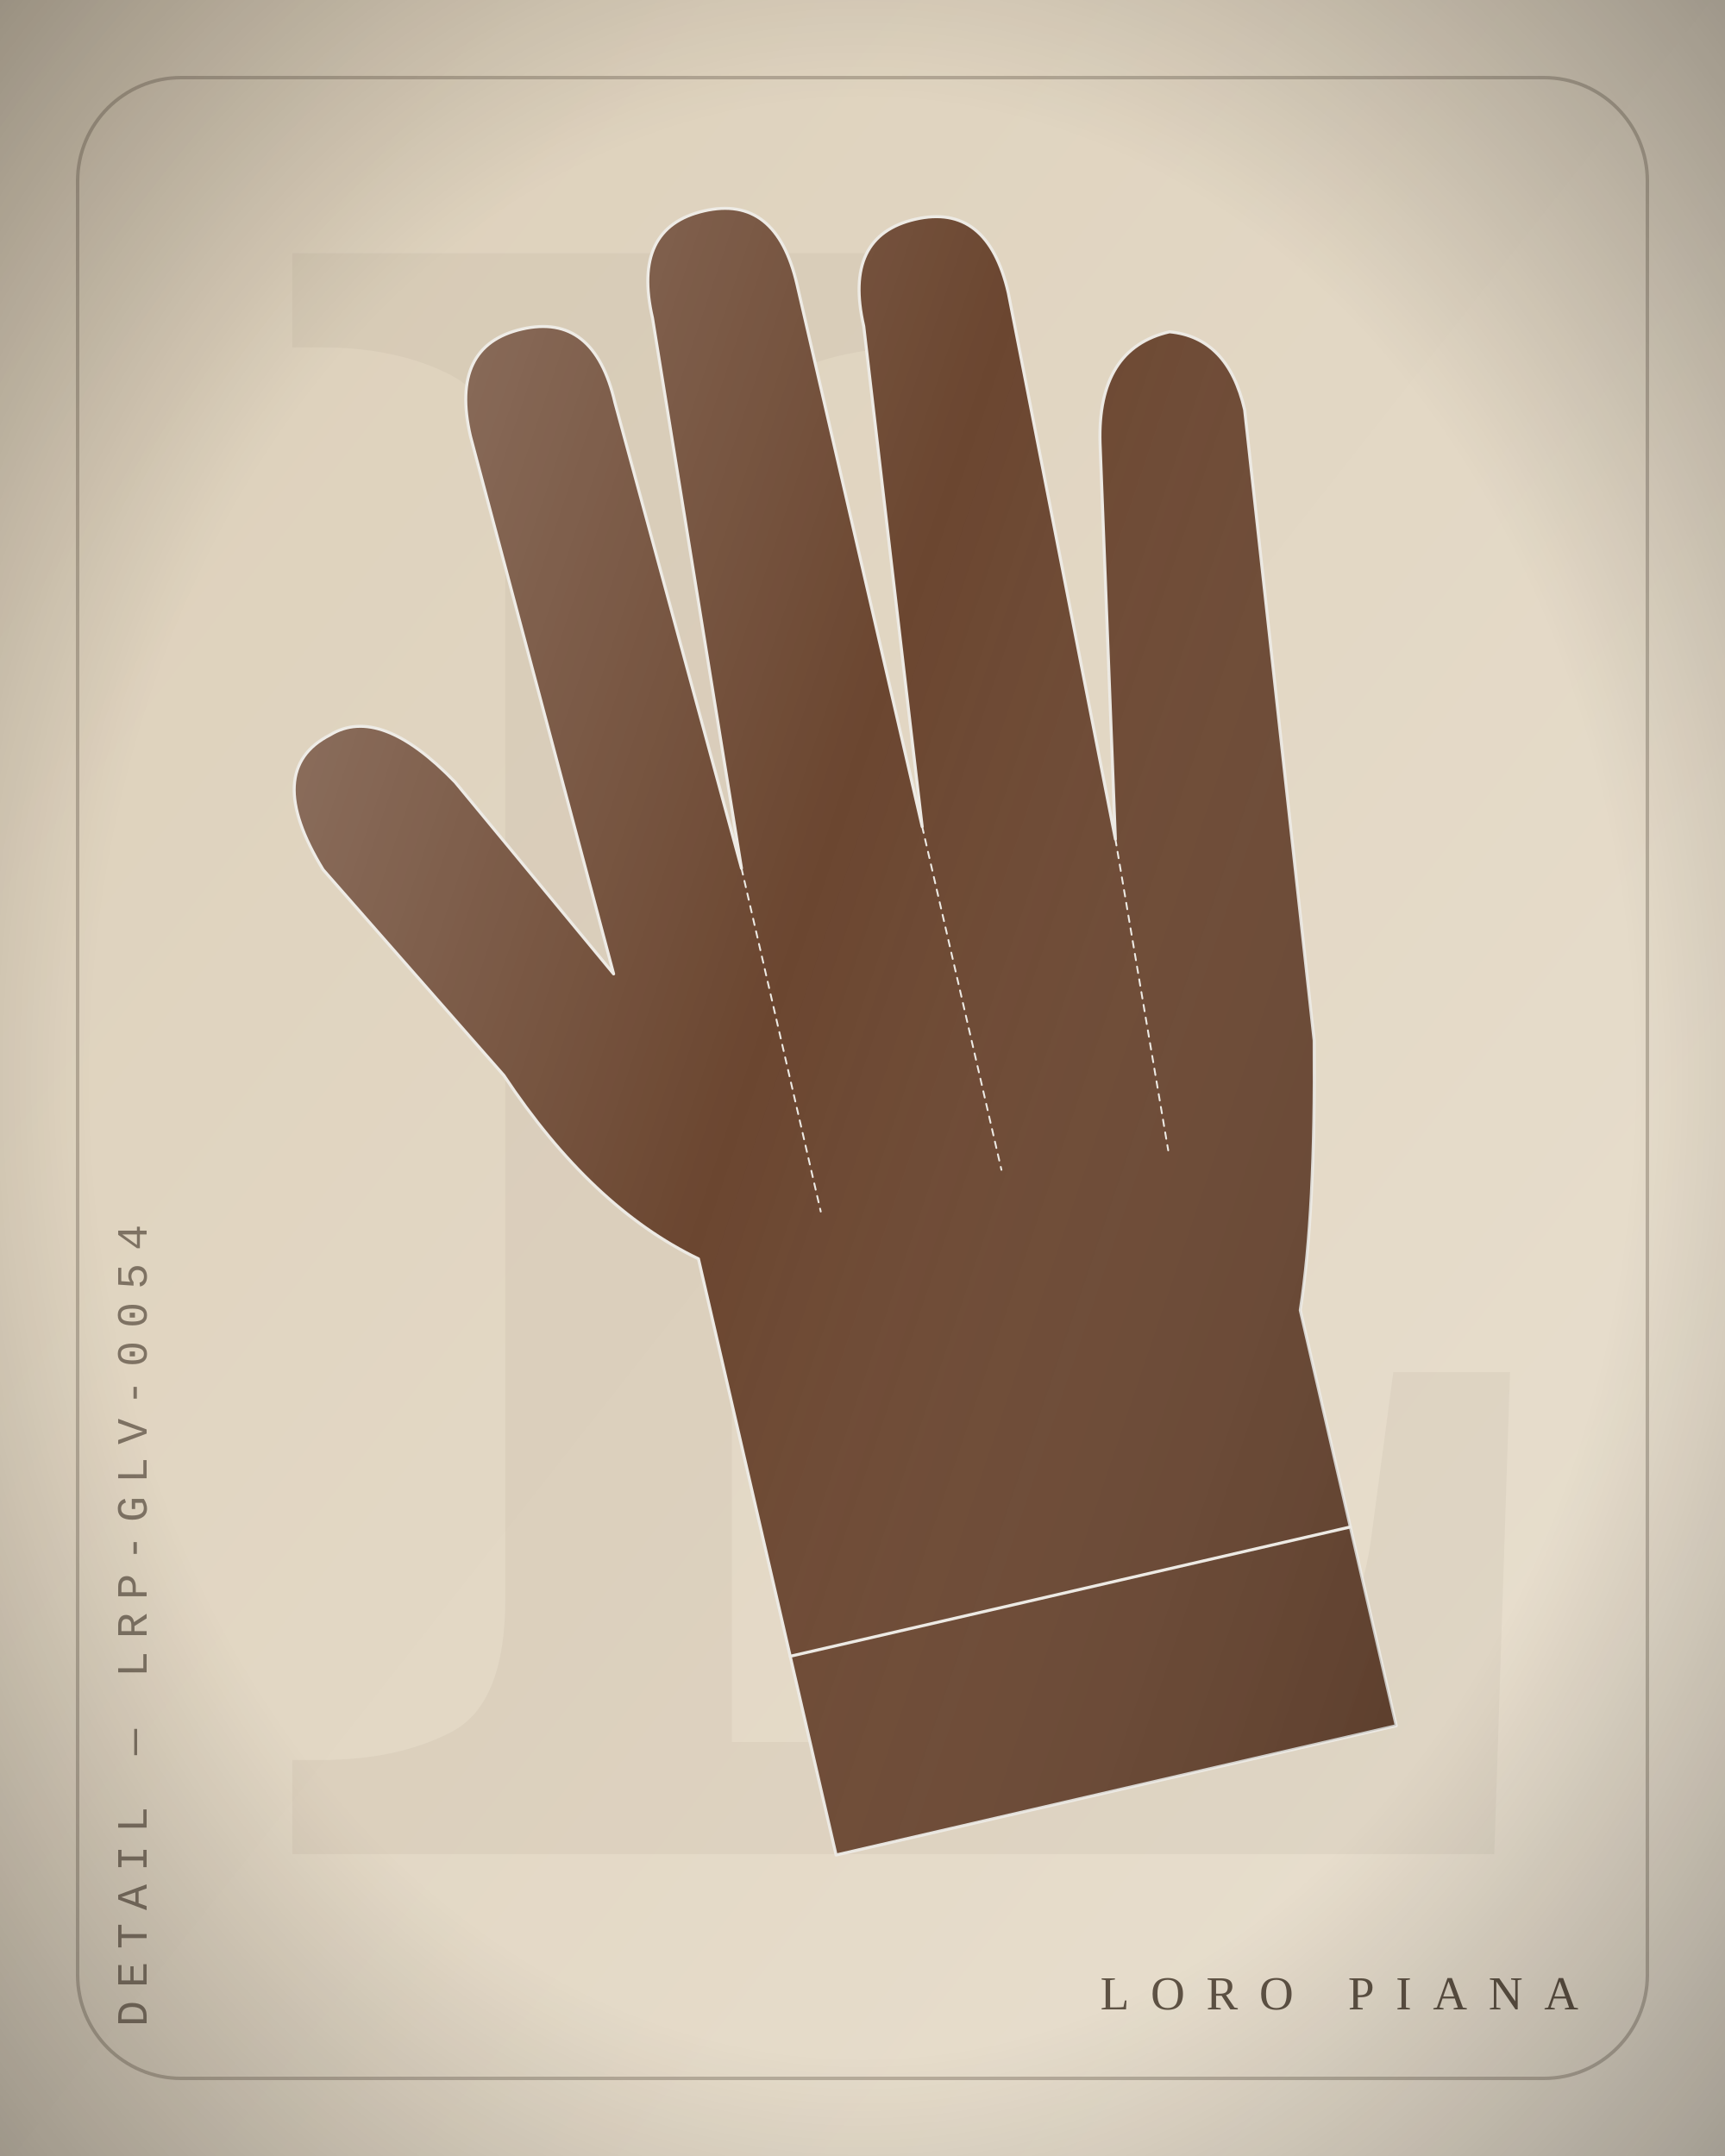
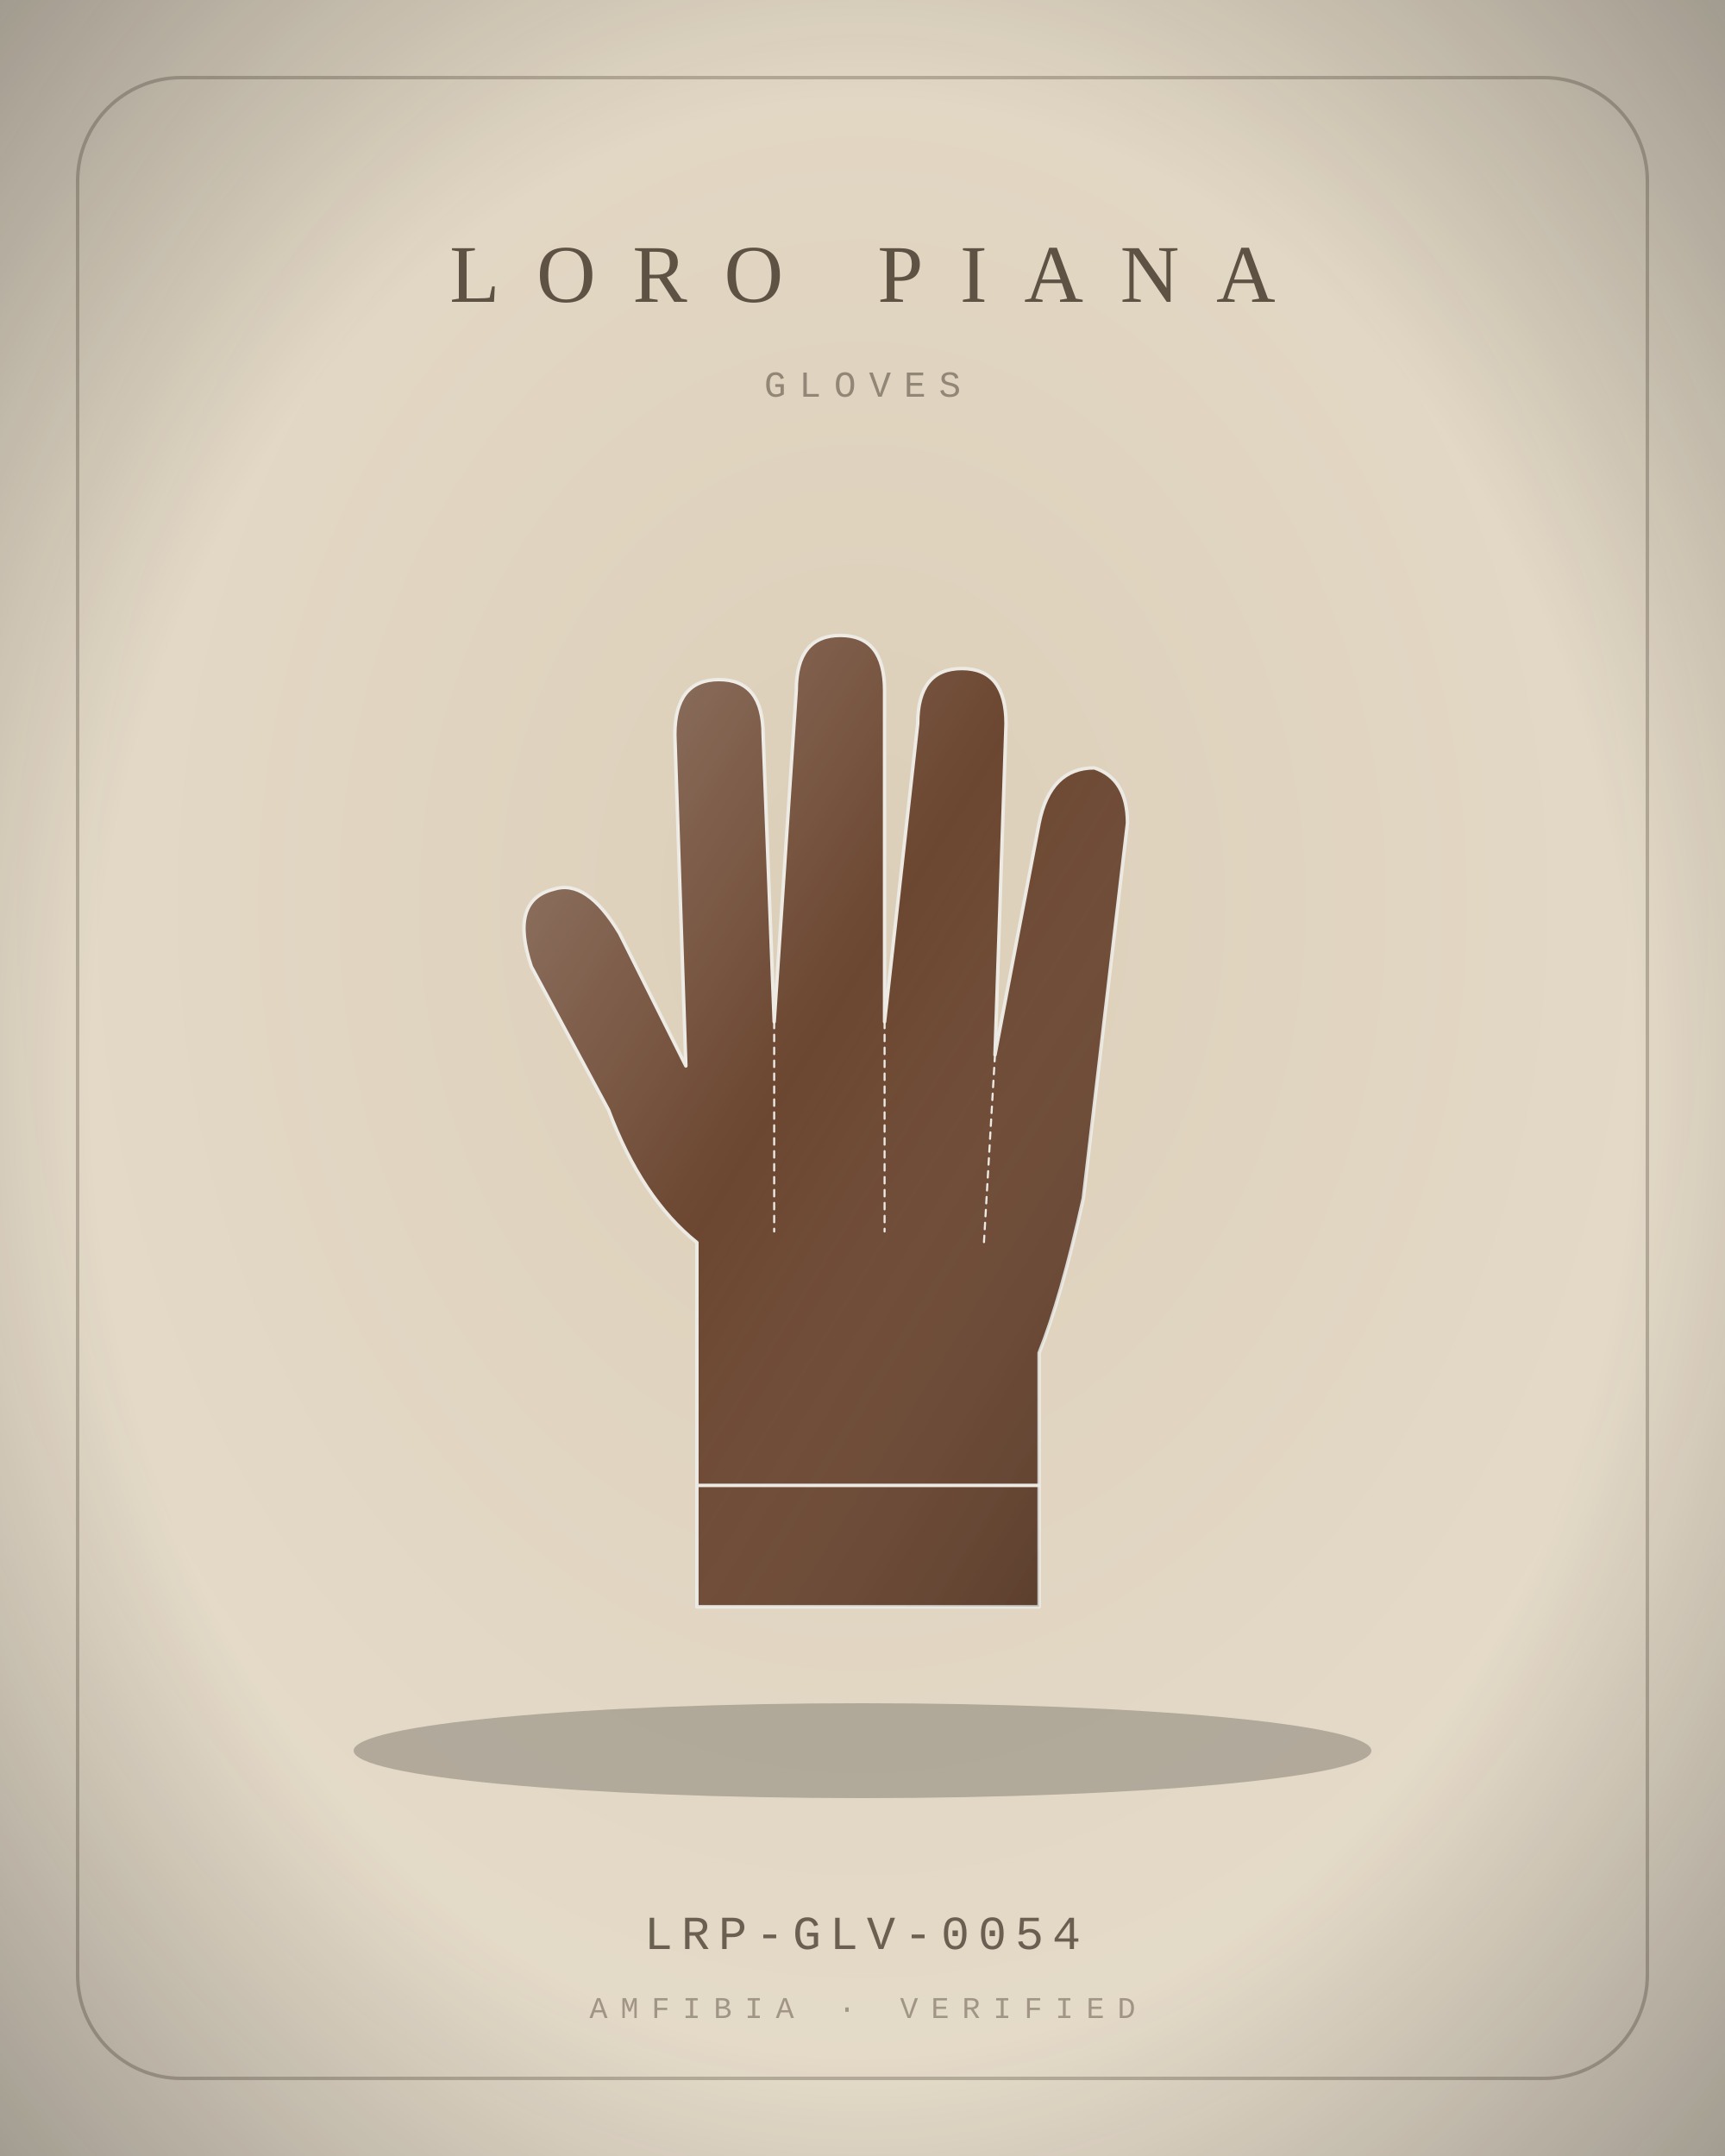
<svg xmlns="http://www.w3.org/2000/svg" viewBox="0 0 400 500" width="800" height="1000">
  <defs>
    <radialGradient id="bg" cx="50%" cy="42%" r="80%">
      <stop offset="0" stop-color="#DCCFB9" />
      <stop offset="1" stop-color="#E9E0D0" />
    </radialGradient>
    <linearGradient id="bgd" x1="0" y1="0" x2="1" y2="1">
      <stop offset="0" stop-color="#DCCFB9" />
      <stop offset="1" stop-color="#E9E0D0" />
    </linearGradient>
    <linearGradient id="sheen" x1="0" y1="0" x2="1" y2="1">
      <stop offset="0" stop-color="#fff" stop-opacity=".30" />
      <stop offset=".45" stop-color="#fff" stop-opacity="0" />
      <stop offset="1" stop-color="#000" stop-opacity=".22" />
    </linearGradient>
    <linearGradient id="multi" x1="0" y1="0" x2="1" y2="1">
      <stop offset="0" stop-color="#B3122E" />
      <stop offset=".35" stop-color="#C9A227" />
      <stop offset=".7" stop-color="#2F5D46" />
      <stop offset="1" stop-color="#3557A0" />
    </linearGradient>
    <radialGradient id="vig" cx="50%" cy="50%" r="75%">
      <stop offset=".6" stop-color="#000" stop-opacity="0" />
      <stop offset="1" stop-color="#000" stop-opacity=".35" />
    </radialGradient>
  </defs>
-   <rect width="400" height="500" fill="url(#bgd)" />
-   <text x="210" y="430" text-anchor="middle" font-family="Georgia, serif" font-size="520" fill="#5E5244" opacity="0.06">L</text>
+   <rect width="400" height="500" fill="url(#bg)" />
  <rect x="18" y="18" width="364" height="464" rx="24" fill="none" stroke="#5E5244" stroke-width="0.8" opacity="0.35" />
-   <g transform="rotate(-13.0 200 250) translate(3 20) scale(2.15)">
-     <path d="M70 188 L70 122 Q60 114 54 98 L40 72 Q36 60 44 58 Q50 56 56 66 L68 90 L66 30 Q66 20 74 20 Q82 20 82 30 L84 82 L88 22 Q88 12 96 12 Q104 12 104 22 L104 82 L110 28 Q110 18 118 18 Q126 18 126 28 L124 88 L132 46 Q134 36 142 36 Q148 38 148 46 L140 114 Q136 132 132 142 L132 188 Z" fill="#6B4630" stroke="#EDEAE4" stroke-width="1.4" stroke-linejoin="round" stroke-linecap="round" vector-effect="non-scaling-stroke" />
+   <ellipse cx="200" cy="406" rx="118" ry="11" fill="#000" opacity="0.22" />
+   <g transform="translate(72 132) scale(1.28)">
+     <path d="M70 188 L70 122 Q60 114 54 98 L40 72 Q36 60 44 58 Q50 56 56 66 L68 90 L66 30 Q66 20 74 20 Q82 20 82 30 L84 82 L88 22 Q88 12 96 12 Q104 12 104 22 L104 82 L110 28 Q110 18 118 18 Q126 18 126 28 L124 88 L132 46 Q134 36 142 36 Q148 38 148 46 L140 114 Q136 132 132 142 L132 188 Z" fill="#6B4630" stroke="#EDEAE4" stroke-width="1.6" stroke-linejoin="round" stroke-linecap="round" vector-effect="non-scaling-stroke" />
    <path d="M70 188 L70 122 Q60 114 54 98 L40 72 Q36 60 44 58 Q50 56 56 66 L68 90 L66 30 Q66 20 74 20 Q82 20 82 30 L84 82 L88 22 Q88 12 96 12 Q104 12 104 22 L104 82 L110 28 Q110 18 118 18 Q126 18 126 28 L124 88 L132 46 Q134 36 142 36 Q148 38 148 46 L140 114 Q136 132 132 142 L132 188 Z" fill="url(#sheen)" stroke="none" />
-     <path d="M70 166 L132 166" fill="none" stroke="#EDEAE4" stroke-width="1.4" stroke-linejoin="round" stroke-linecap="round" vector-effect="non-scaling-stroke" />
-     <path d="M84 82 L84 120 M104 82 L104 120 M124 88 L122 122" fill="none" stroke="#EDEAE4" stroke-width="0.84" stroke-dasharray="3 3" stroke-linejoin="round" stroke-linecap="round" vector-effect="non-scaling-stroke" />
-   </g>
-   <g transform="translate(34 470) rotate(-90)">
-     <text x="0" y="0" text-anchor="start" font-family="'Courier New', Courier, monospace" font-size="10" letter-spacing="3" fill="#5E5244" opacity="0.75">DETAIL — LRP-GLV-0054</text>
+     <path d="M70 166 L132 166" fill="none" stroke="#EDEAE4" stroke-width="1.6" stroke-linejoin="round" stroke-linecap="round" vector-effect="non-scaling-stroke" />
+     <path d="M84 82 L84 120 M104 82 L104 120 M124 88 L122 122" fill="none" stroke="#EDEAE4" stroke-width="0.96" stroke-dasharray="3 3" stroke-linejoin="round" stroke-linecap="round" vector-effect="non-scaling-stroke" />
  </g>
  <g>
-     <text x="366" y="466" text-anchor="end" font-size="11" fill="#5E5244" font-family="Georgia, 'Times New Roman', serif" font-weight="400" letter-spacing="4.95">LORO PIANA</text>
+     <text x="200" y="70" text-anchor="middle" font-size="19" fill="#5E5244" font-family="Georgia, 'Times New Roman', serif" font-weight="400" letter-spacing="8.55">LORO PIANA</text>
  </g>
+   <text x="200" y="92" text-anchor="middle" font-family="'Courier New', Courier, monospace" font-size="8.5" letter-spacing="3" fill="#5E5244" opacity="0.6">GLOVES</text>
+   <text x="200" y="452" text-anchor="middle" font-family="'Courier New', Courier, monospace" font-size="11" letter-spacing="2" fill="#5E5244" opacity="0.9">LRP-GLV-0054</text>
+   <text x="200" y="468" text-anchor="middle" font-family="'Courier New', Courier, monospace" font-size="7" letter-spacing="3" fill="#5E5244" opacity="0.5">AMFIBIA · VERIFIED</text>
  <rect width="400" height="500" fill="url(#vig)" />
</svg>
